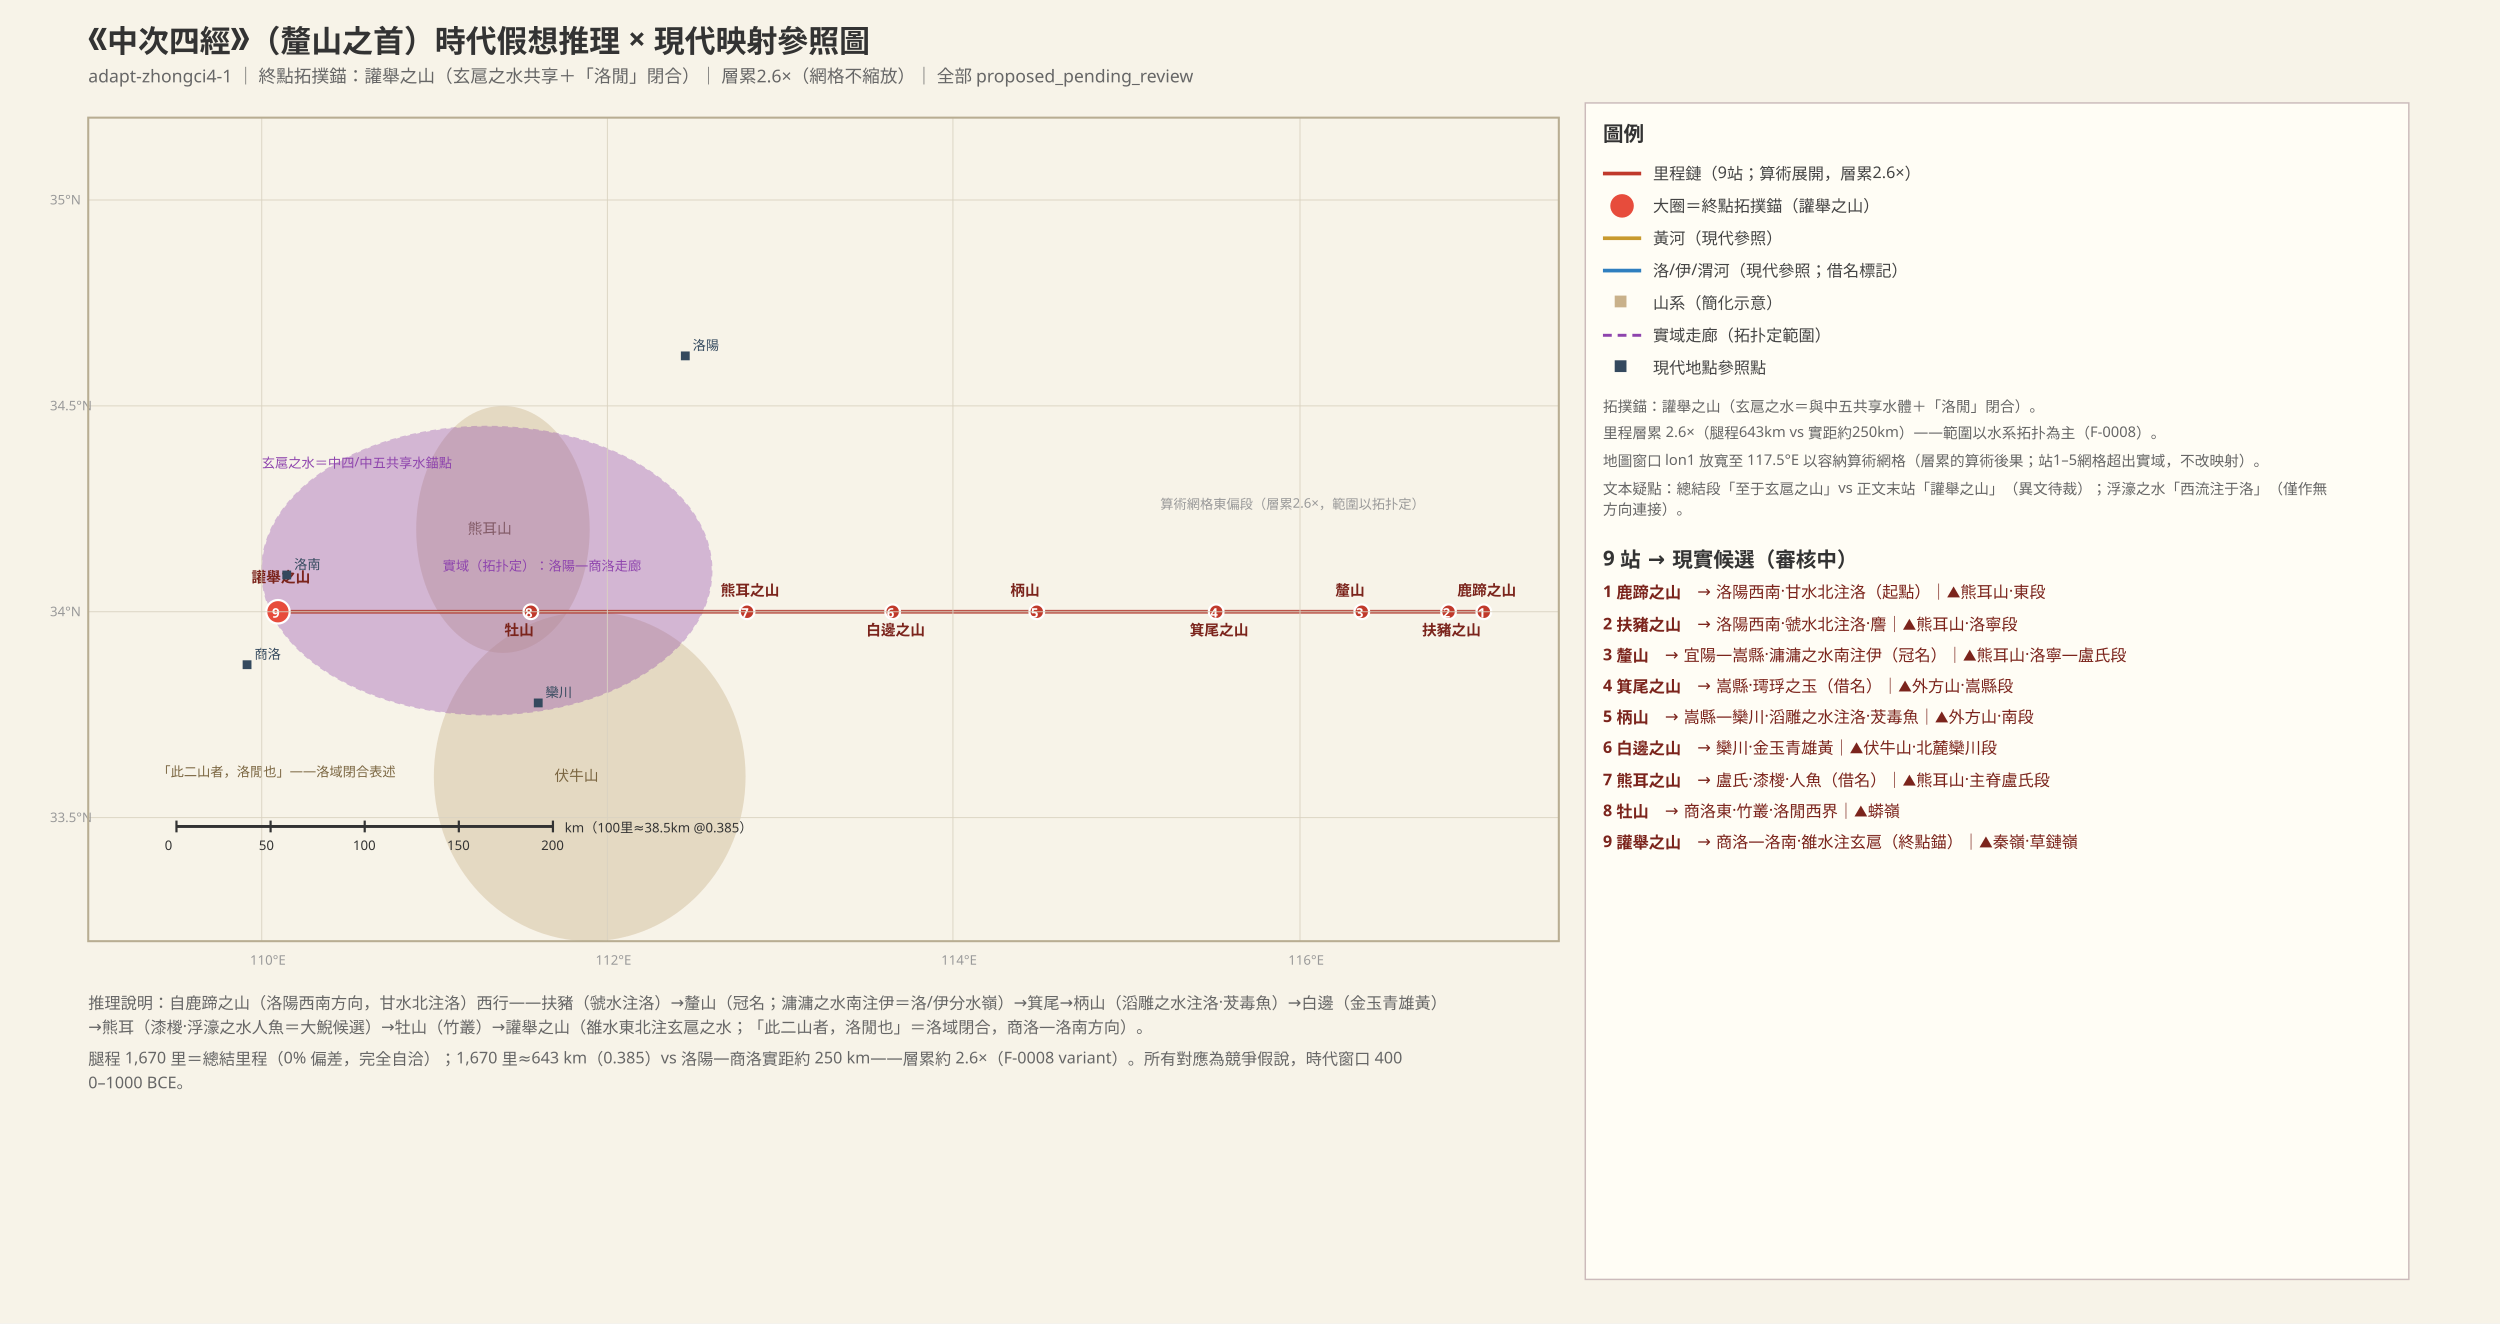
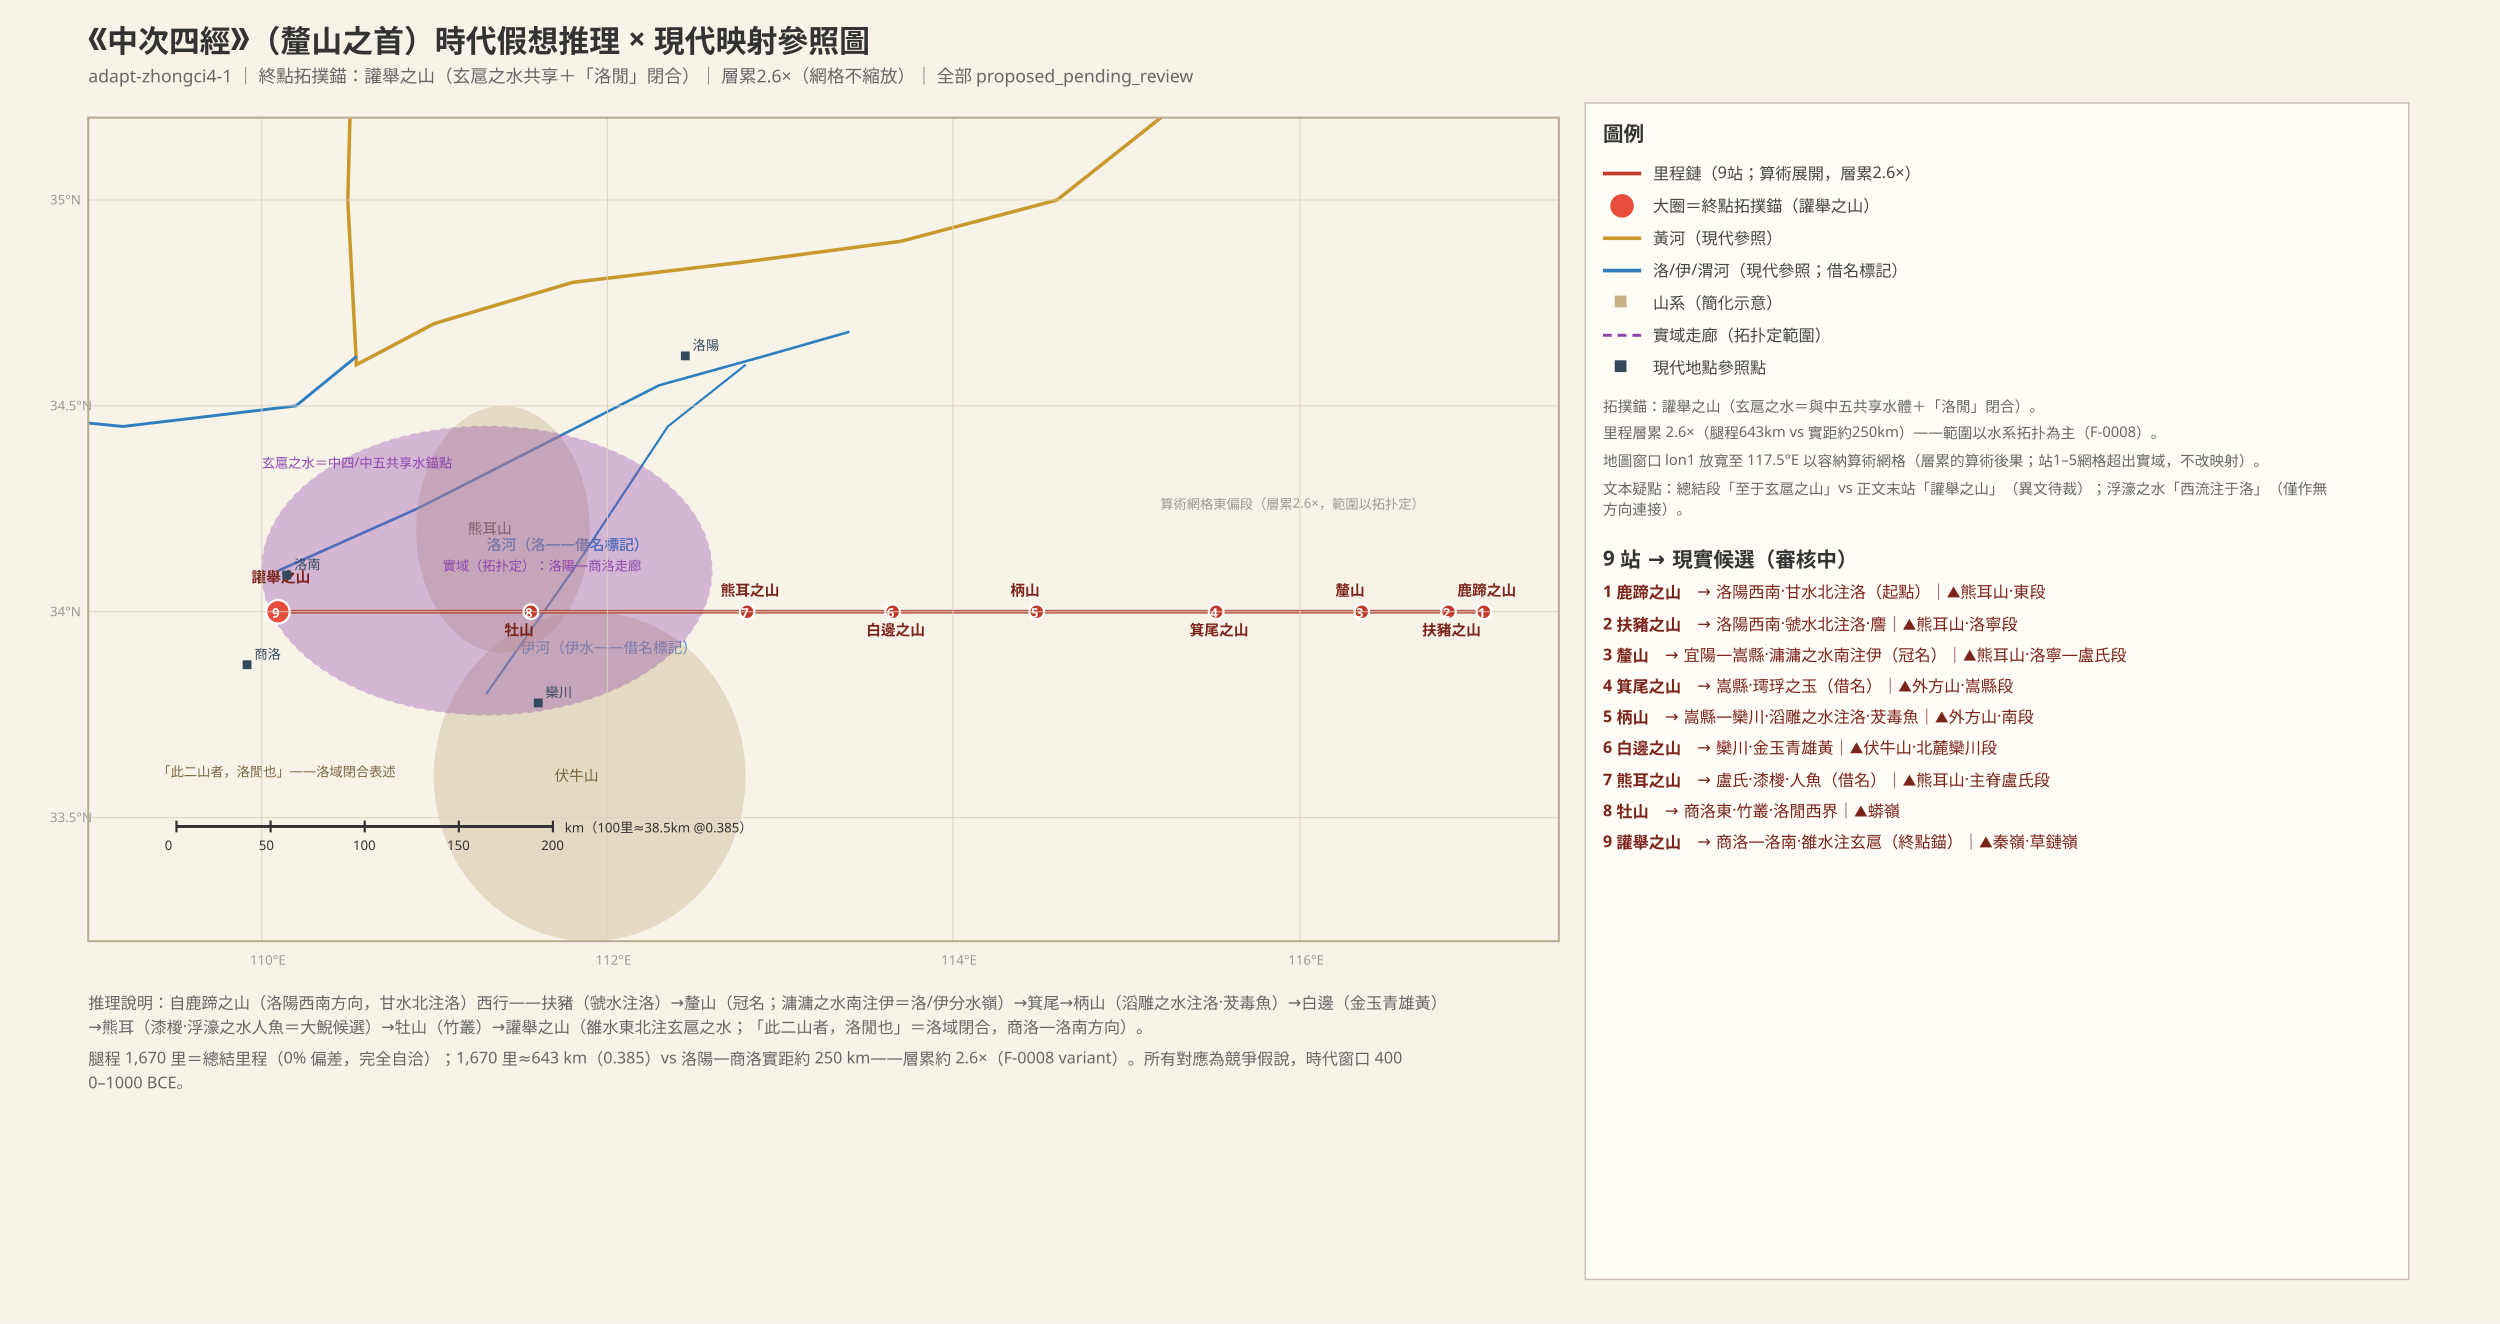
<svg xmlns="http://www.w3.org/2000/svg" width="1700" height="900" font-family="PingFang SC, Hiragino Sans GB, Microsoft YaHei, sans-serif">
  <rect width="1700" height="900" fill="#f7f3e8" />
  <defs>
    <marker id="arr" markerWidth="8" markerHeight="8" refX="7" refY="3" orient="auto">
      <path d="M0,0 L7,3 L0,6 Z" fill="#555" />
    </marker>
    <pattern id="sand" width="8" height="8" patternUnits="userSpaceOnUse">
      <rect width="8" height="8" fill="#efe3c0" />
      <circle cx="2" cy="2" r="0.8" fill="#d6b96a" />
      <circle cx="6" cy="6" r="0.8" fill="#d6b96a" />
    </pattern>
    <clipPath id="mapclip">
      <rect x="60" y="80" width="1000" height="560" />
    </clipPath>
  </defs>
  <text x="60" y="34" font-size="21" font-weight="bold" fill="#333">《中次四經》（釐山之首）時代假想推理 × 現代映射參照圖</text>
  <text x="60" y="56" font-size="12" fill="#666">adapt-zhongci4-1 ｜ 終點拓撲錨：讙舉之山（玄扈之水共享＋「洛閒」閉合）｜ 層累2.6×（網格不縮放）｜ 全部 proposed_pending_review</text>
  <g clip-path="url(#mapclip)">
+     <polyline points="-1410.6,248.0 -1234.1,304.0 -1057.6,136.0 -940.0,-32.0 -787.1,-116.0 -645.9,-158.0 -551.8,-172.0 -481.2,-284.0 -410.6,-508.0 -340.0,-676.0 -269.4,-844.0 -187.1,-1012.0 -128.2,-1180.0 -10.6,-1348.0 118.8,-1404.0 224.7,-1404.0 307.1,-1348.0 365.9,-1264.0 365.9,-1068.0 330.6,-844.0 283.5,-592.0 260.0,-340.0 242.4,-88.0 236.5,136.0 242.4,248.0 295.3,220.0 389.4,192.0 507.1,178.0 612.9,164.0 718.8,136.0 824.7,52.0 918.8,-32.0 1001.2,-228.0 1071.8,-424.0 1142.4,-536.0 1212.9,-592.0" fill="none" stroke="#c89a2e" stroke-width="2.4" />
+     <polyline points="-504.7,206.0 -351.8,220.0 -198.8,262.0 -57.6,276.0 83.5,290.0 201.2,276.0 242.4,242.4" fill="none" stroke="#2f7fbf" stroke-width="2.0" />
+     <text x="331" y="374" font-size="10" fill="#2f7fbf">洛河（洛——借名標記）</text>
+     <polyline points="189.4,388.0 283.5,346.0 365.9,304.0 448.2,262.0 518.8,242.4 577.6,225.6" fill="none" stroke="#2f7fbf" stroke-width="1.8" />
+     <text x="331" y="374" font-size="10" fill="#2f7fbf">洛河（洛——借名標記）</text>
+     <polyline points="330.6,472.0 389.4,388.0 454.1,290.0 507.1,248.0" fill="none" stroke="#2f7fbf" stroke-width="1.5" />
+     <text x="354" y="444" font-size="10" fill="#2f7fbf">伊河（伊水——借名標記）</text>
+     <polyline points="448.2,-900.0 471.8,-676.0 412.9,-480.0 354.1,-172.0 289.4,-32.0 254.1,80.0" fill="none" stroke="#2f7fbf" stroke-width="1.6" />
    <ellipse cx="342" cy="360" rx="59" ry="84" fill="#c9b18a" opacity="0.4" />
    <text x="318" y="363" font-size="10" fill="#7a6540">熊耳山</text>
    <ellipse cx="401" cy="528" rx="106" ry="112" fill="#c9b18a" opacity="0.4" />
    <text x="377" y="531" font-size="10" fill="#7a6540">伏牛山</text>
    <ellipse cx="331" cy="388" rx="153" ry="98" fill="#8e44ad" opacity="0.35" stroke="#8e44ad" stroke-dasharray="4 3" />
    <text x="301" y="388" font-size="9" fill="#8e44ad">實域（拓扑定）：洛陽—商洛走廊</text>
    <polyline points="1009.4,416.0 984.7,416.0 925.9,416.0 827.1,416.0 704.7,416.0 607.1,416.0 508.2,416.0 361.2,416.0 189.4,416.0" fill="none" stroke="#b03a2e" stroke-width="2.6" opacity="0.85" />
    <circle cx="1009" cy="416" r="5" fill="#c0392b" stroke="#fff" stroke-width="1.5" />
    <text x="1005" y="420" font-size="9" fill="#fff" font-weight="bold">1</text>
    <text x="991" y="405" font-size="10" fill="#7b241c" font-weight="bold">鹿蹄之山</text>
    <circle cx="985" cy="416" r="5" fill="#c0392b" stroke="#fff" stroke-width="1.5" />
    <text x="981" y="420" font-size="9" fill="#fff" font-weight="bold">2</text>
    <text x="967" y="432" font-size="10" fill="#7b241c" font-weight="bold">扶豬之山</text>
    <circle cx="926" cy="416" r="5" fill="#c0392b" stroke="#fff" stroke-width="1.5" />
    <text x="922" y="420" font-size="9" fill="#fff" font-weight="bold">3</text>
    <text x="908" y="405" font-size="10" fill="#7b241c" font-weight="bold">釐山</text>
    <circle cx="827" cy="416" r="5" fill="#c0392b" stroke="#fff" stroke-width="1.5" />
    <text x="823" y="420" font-size="9" fill="#fff" font-weight="bold">4</text>
    <text x="809" y="432" font-size="10" fill="#7b241c" font-weight="bold">箕尾之山</text>
    <circle cx="705" cy="416" r="5" fill="#c0392b" stroke="#fff" stroke-width="1.5" />
    <text x="701" y="420" font-size="9" fill="#fff" font-weight="bold">5</text>
    <text x="687" y="405" font-size="10" fill="#7b241c" font-weight="bold">柄山</text>
    <circle cx="607" cy="416" r="5" fill="#c0392b" stroke="#fff" stroke-width="1.5" />
    <text x="603" y="420" font-size="9" fill="#fff" font-weight="bold">6</text>
    <text x="589" y="432" font-size="10" fill="#7b241c" font-weight="bold">白邊之山</text>
    <circle cx="508" cy="416" r="5" fill="#c0392b" stroke="#fff" stroke-width="1.5" />
    <text x="504" y="420" font-size="9" fill="#fff" font-weight="bold">7</text>
    <text x="490" y="405" font-size="10" fill="#7b241c" font-weight="bold">熊耳之山</text>
    <circle cx="361" cy="416" r="5" fill="#c0392b" stroke="#fff" stroke-width="1.5" />
    <text x="357" y="420" font-size="9" fill="#fff" font-weight="bold">8</text>
    <text x="343" y="432" font-size="10" fill="#7b241c" font-weight="bold">牡山</text>
    <circle cx="189" cy="416" r="8" fill="#e74c3c" stroke="#fff" stroke-width="1.5" />
    <text x="185" y="420" font-size="9" fill="#fff" font-weight="bold">9</text>
    <text x="171" y="396" font-size="10" fill="#7b241c" font-weight="bold">讙舉之山</text>
    <text x="178" y="318" font-size="9" fill="#8e44ad">玄扈之水＝中四/中五共享水錨點</text>
    <text x="107" y="528" font-size="9" fill="#7a6540">「此二山者，洛閒也」——洛域閉合表述</text>
    <text x="789" y="346" font-size="9" fill="#999">算術網格東偏段（層累2.6×，範圍以拓扑定）</text>
    <rect x="463" y="239" width="6" height="6" fill="#34495e" />
    <text x="471" y="238" font-size="9" fill="#34495e">洛陽</text>
    <rect x="363" y="475" width="6" height="6" fill="#34495e" />
    <text x="371" y="474" font-size="9" fill="#34495e">欒川</text>
    <rect x="192" y="388" width="6" height="6" fill="#34495e" />
    <text x="200" y="387" font-size="9" fill="#34495e">洛南</text>
    <rect x="165" y="449" width="6" height="6" fill="#34495e" />
    <text x="173" y="448" font-size="9" fill="#34495e">商洛</text>
  </g>
  <line x1="178" y1="640" x2="178" y2="80" stroke="#d9d2c0" stroke-width="0.6" />
  <text x="170" y="656" font-size="9" fill="#999">110°E</text>
  <line x1="413" y1="640" x2="413" y2="80" stroke="#d9d2c0" stroke-width="0.6" />
  <text x="405" y="656" font-size="9" fill="#999">112°E</text>
  <line x1="648" y1="640" x2="648" y2="80" stroke="#d9d2c0" stroke-width="0.6" />
  <text x="640" y="656" font-size="9" fill="#999">114°E</text>
  <line x1="884" y1="640" x2="884" y2="80" stroke="#d9d2c0" stroke-width="0.6" />
  <text x="876" y="656" font-size="9" fill="#999">116°E</text>
  <line x1="60" y1="556" x2="1060" y2="556" stroke="#d9d2c0" stroke-width="0.6" />
  <text x="34" y="559" font-size="9" fill="#999">33.5°N</text>
  <line x1="60" y1="416" x2="1060" y2="416" stroke="#d9d2c0" stroke-width="0.6" />
  <text x="34" y="419" font-size="9" fill="#999">34°N</text>
  <line x1="60" y1="276" x2="1060" y2="276" stroke="#d9d2c0" stroke-width="0.6" />
  <text x="34" y="279" font-size="9" fill="#999">34.5°N</text>
  <line x1="60" y1="136" x2="1060" y2="136" stroke="#d9d2c0" stroke-width="0.6" />
  <text x="34" y="139" font-size="9" fill="#999">35°N</text>
  <rect x="60" y="80" width="1000" height="560" fill="none" stroke="#b8ad92" stroke-width="1.4" />
  <line x1="120" y1="562" x2="376" y2="562" stroke="#333" stroke-width="2" />
  <line x1="120" y1="558" x2="120" y2="566" stroke="#333" stroke-width="1.5" />
  <text x="112" y="578" font-size="9" fill="#333">0</text>
  <line x1="184" y1="558" x2="184" y2="566" stroke="#333" stroke-width="1.5" />
  <text x="176" y="578" font-size="9" fill="#333">50</text>
  <line x1="248" y1="558" x2="248" y2="566" stroke="#333" stroke-width="1.5" />
  <text x="240" y="578" font-size="9" fill="#333">100</text>
  <line x1="312" y1="558" x2="312" y2="566" stroke="#333" stroke-width="1.5" />
  <text x="304" y="578" font-size="9" fill="#333">150</text>
  <line x1="376" y1="558" x2="376" y2="566" stroke="#333" stroke-width="1.5" />
  <text x="368" y="578" font-size="9" fill="#333">200</text>
  <text x="384" y="566" font-size="9" fill="#333">km（100里≈38.5km @0.385）</text>
  <rect x="1078" y="70" width="560" height="800" fill="#fffdf5" stroke="#cbb" />
  <text x="1090" y="96" font-size="14" font-weight="bold" fill="#333">圖例</text>
  <line x1="1090" y1="118" x2="1116" y2="118" stroke="#c0392b" stroke-width="2.5" />
  <text x="1124" y="122" font-size="11" fill="#444">里程鏈（9站；算術展開，層累2.6×）</text>
  <circle cx="1103" cy="140" r="8" fill="#e74c3c" />
  <text x="1124" y="144" font-size="11" fill="#444">大圈＝終點拓撲錨（讙舉之山）</text>
  <line x1="1090" y1="162" x2="1116" y2="162" stroke="#c89a2e" stroke-width="2.5" />
  <text x="1124" y="166" font-size="11" fill="#444">黃河（現代參照）</text>
  <line x1="1090" y1="184" x2="1116" y2="184" stroke="#2f7fbf" stroke-width="2.5" />
  <text x="1124" y="188" font-size="11" fill="#444">洛/伊/渭河（現代參照；借名標記）</text>
  <rect x="1098" y="201" width="8" height="8" fill="#c9b18a" />
  <text x="1124" y="210" font-size="11" fill="#444">山系（簡化示意）</text>
  <line x1="1090" y1="228" x2="1116" y2="228" stroke="#8e44ad" stroke-width="2" stroke-dasharray="6 4" />
  <text x="1124" y="232" font-size="11" fill="#444">實域走廊（拓扑定範圍）</text>
  <rect x="1098" y="245" width="8" height="8" fill="#34495e" />
  <text x="1124" y="254" font-size="11" fill="#444">現代地點參照點</text>
  <text x="1090" y="280" font-size="10" fill="#666">拓撲錨：讙舉之山（玄扈之水＝與中五共享水體＋「洛閒」閉合）。</text>
  <text x="1090" y="298" font-size="10" fill="#666">里程層累 2.6×（腿程643km vs 實距約250km）——範圍以水系拓扑為主（F-0008）。</text>
  <text x="1090" y="317" font-size="10" fill="#666">地圖窗口 lon1 放寬至 117.5°E 以容納算術網格（層累的算術後果；站1–5網格超出實域，不改映射）。</text>
  <text x="1090" y="336" font-size="10" fill="#666">文本疑點：總結段「至于玄扈之山」vs 正文末站「讙舉之山」（異文待裁）；浮濠之水「西流注于洛」（僅作無</text>
  <text x="1090" y="350" font-size="10" fill="#666">方向連接）。</text>
  <text x="1090" y="384.5" font-size="14" font-weight="bold" fill="#333">9 站 → 現實候選（審核中）</text>
  <text x="1090" y="406" font-size="11" fill="#7b241c">
    <tspan font-weight="bold"> 1 鹿蹄之山</tspan>　→ 洛陽西南·甘水北注洛（起點）｜⛰熊耳山·東段</text>
  <text x="1090" y="428" font-size="11" fill="#7b241c">
    <tspan font-weight="bold"> 2 扶豬之山</tspan>　→ 洛陽西南·虢水北注洛·䴦｜⛰熊耳山·洛寧段</text>
  <text x="1090" y="449" font-size="11" fill="#7b241c">
    <tspan font-weight="bold"> 3 釐山</tspan>　→ 宜陽—嵩縣·滽滽之水南注伊（冠名）｜⛰熊耳山·洛寧—盧氏段</text>
  <text x="1090" y="470" font-size="11" fill="#7b241c">
    <tspan font-weight="bold"> 4 箕尾之山</tspan>　→ 嵩縣·㻬琈之玉（借名）｜⛰外方山·嵩縣段</text>
  <text x="1090" y="491" font-size="11" fill="#7b241c">
    <tspan font-weight="bold"> 5 柄山</tspan>　→ 嵩縣—欒川·滔雕之水注洛·茇毒魚｜⛰外方山·南段</text>
  <text x="1090" y="512" font-size="11" fill="#7b241c">
    <tspan font-weight="bold"> 6 白邊之山</tspan>　→ 欒川·金玉青雄黃｜⛰伏牛山·北麓欒川段</text>
  <text x="1090" y="534" font-size="11" fill="#7b241c">
    <tspan font-weight="bold"> 7 熊耳之山</tspan>　→ 盧氏·漆椶·人魚（借名）｜⛰熊耳山·主脊盧氏段</text>
  <text x="1090" y="555" font-size="11" fill="#7b241c">
    <tspan font-weight="bold"> 8 牡山</tspan>　→ 商洛東·竹叢·洛閒西界｜⛰蟒嶺</text>
  <text x="1090" y="576" font-size="11" fill="#7b241c">
    <tspan font-weight="bold"> 9 讙舉之山</tspan>　→ 商洛—洛南·雒水注玄扈（終點錨）｜⛰秦嶺·草鏈嶺</text>
  <text x="60" y="686" font-size="11" fill="#666">推理說明：自鹿蹄之山（洛陽西南方向，甘水北注洛）西行——扶豬（虢水注洛）→釐山（冠名；滽滽之水南注伊＝洛/伊分水嶺）→箕尾→柄山（滔雕之水注洛·茇毒魚）→白邊（金玉青雄黃）</text>
  <text x="60" y="702" font-size="11" fill="#666">→熊耳（漆椶·浮濠之水人魚＝大鯢候選）→牡山（竹叢）→讙舉之山（雒水東北注玄扈之水；「此二山者，洛閒也」＝洛域閉合，商洛—洛南方向）。</text>
  <text x="60" y="724" font-size="11" fill="#666">腿程 1,670 里＝總結里程（0% 偏差，完全自洽）；1,670 里≈643 km（0.385）vs 洛陽—商洛實距約 250 km——層累約 2.6×（F-0008 variant）。所有對應為競爭假說，時代窗口 400</text>
  <text x="60" y="740" font-size="11" fill="#666">0–1000 BCE。</text>
</svg>
